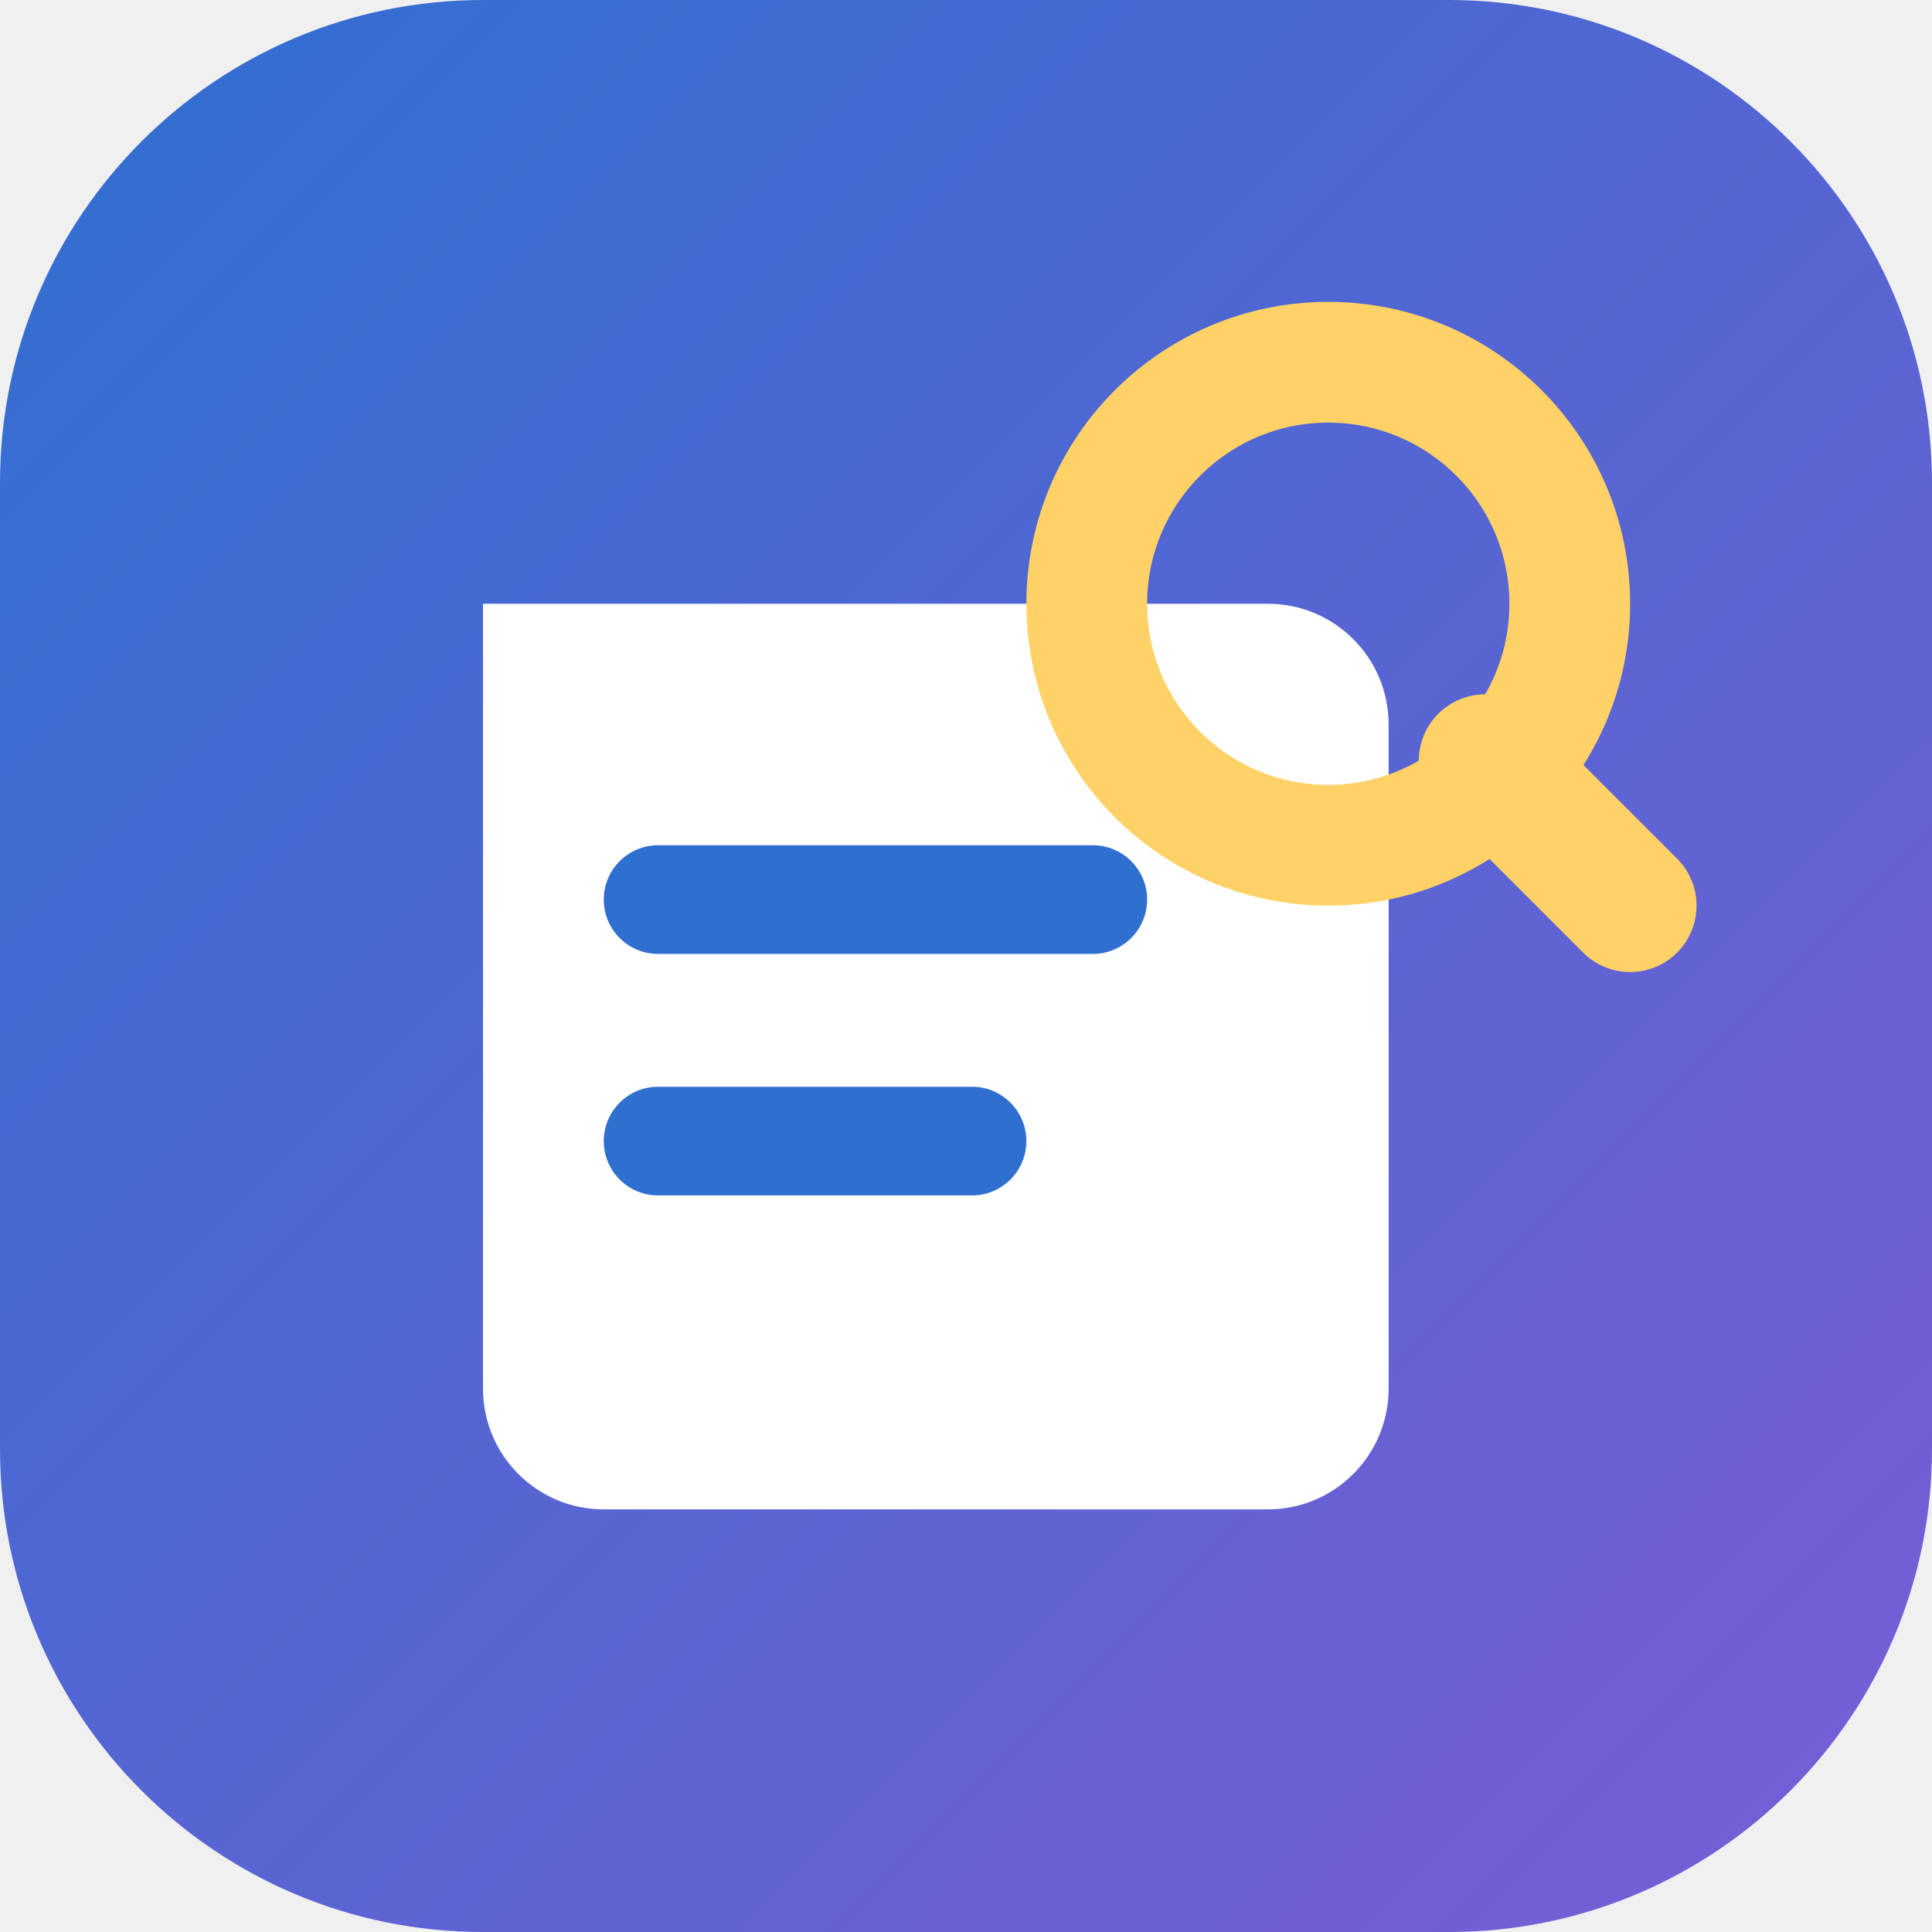
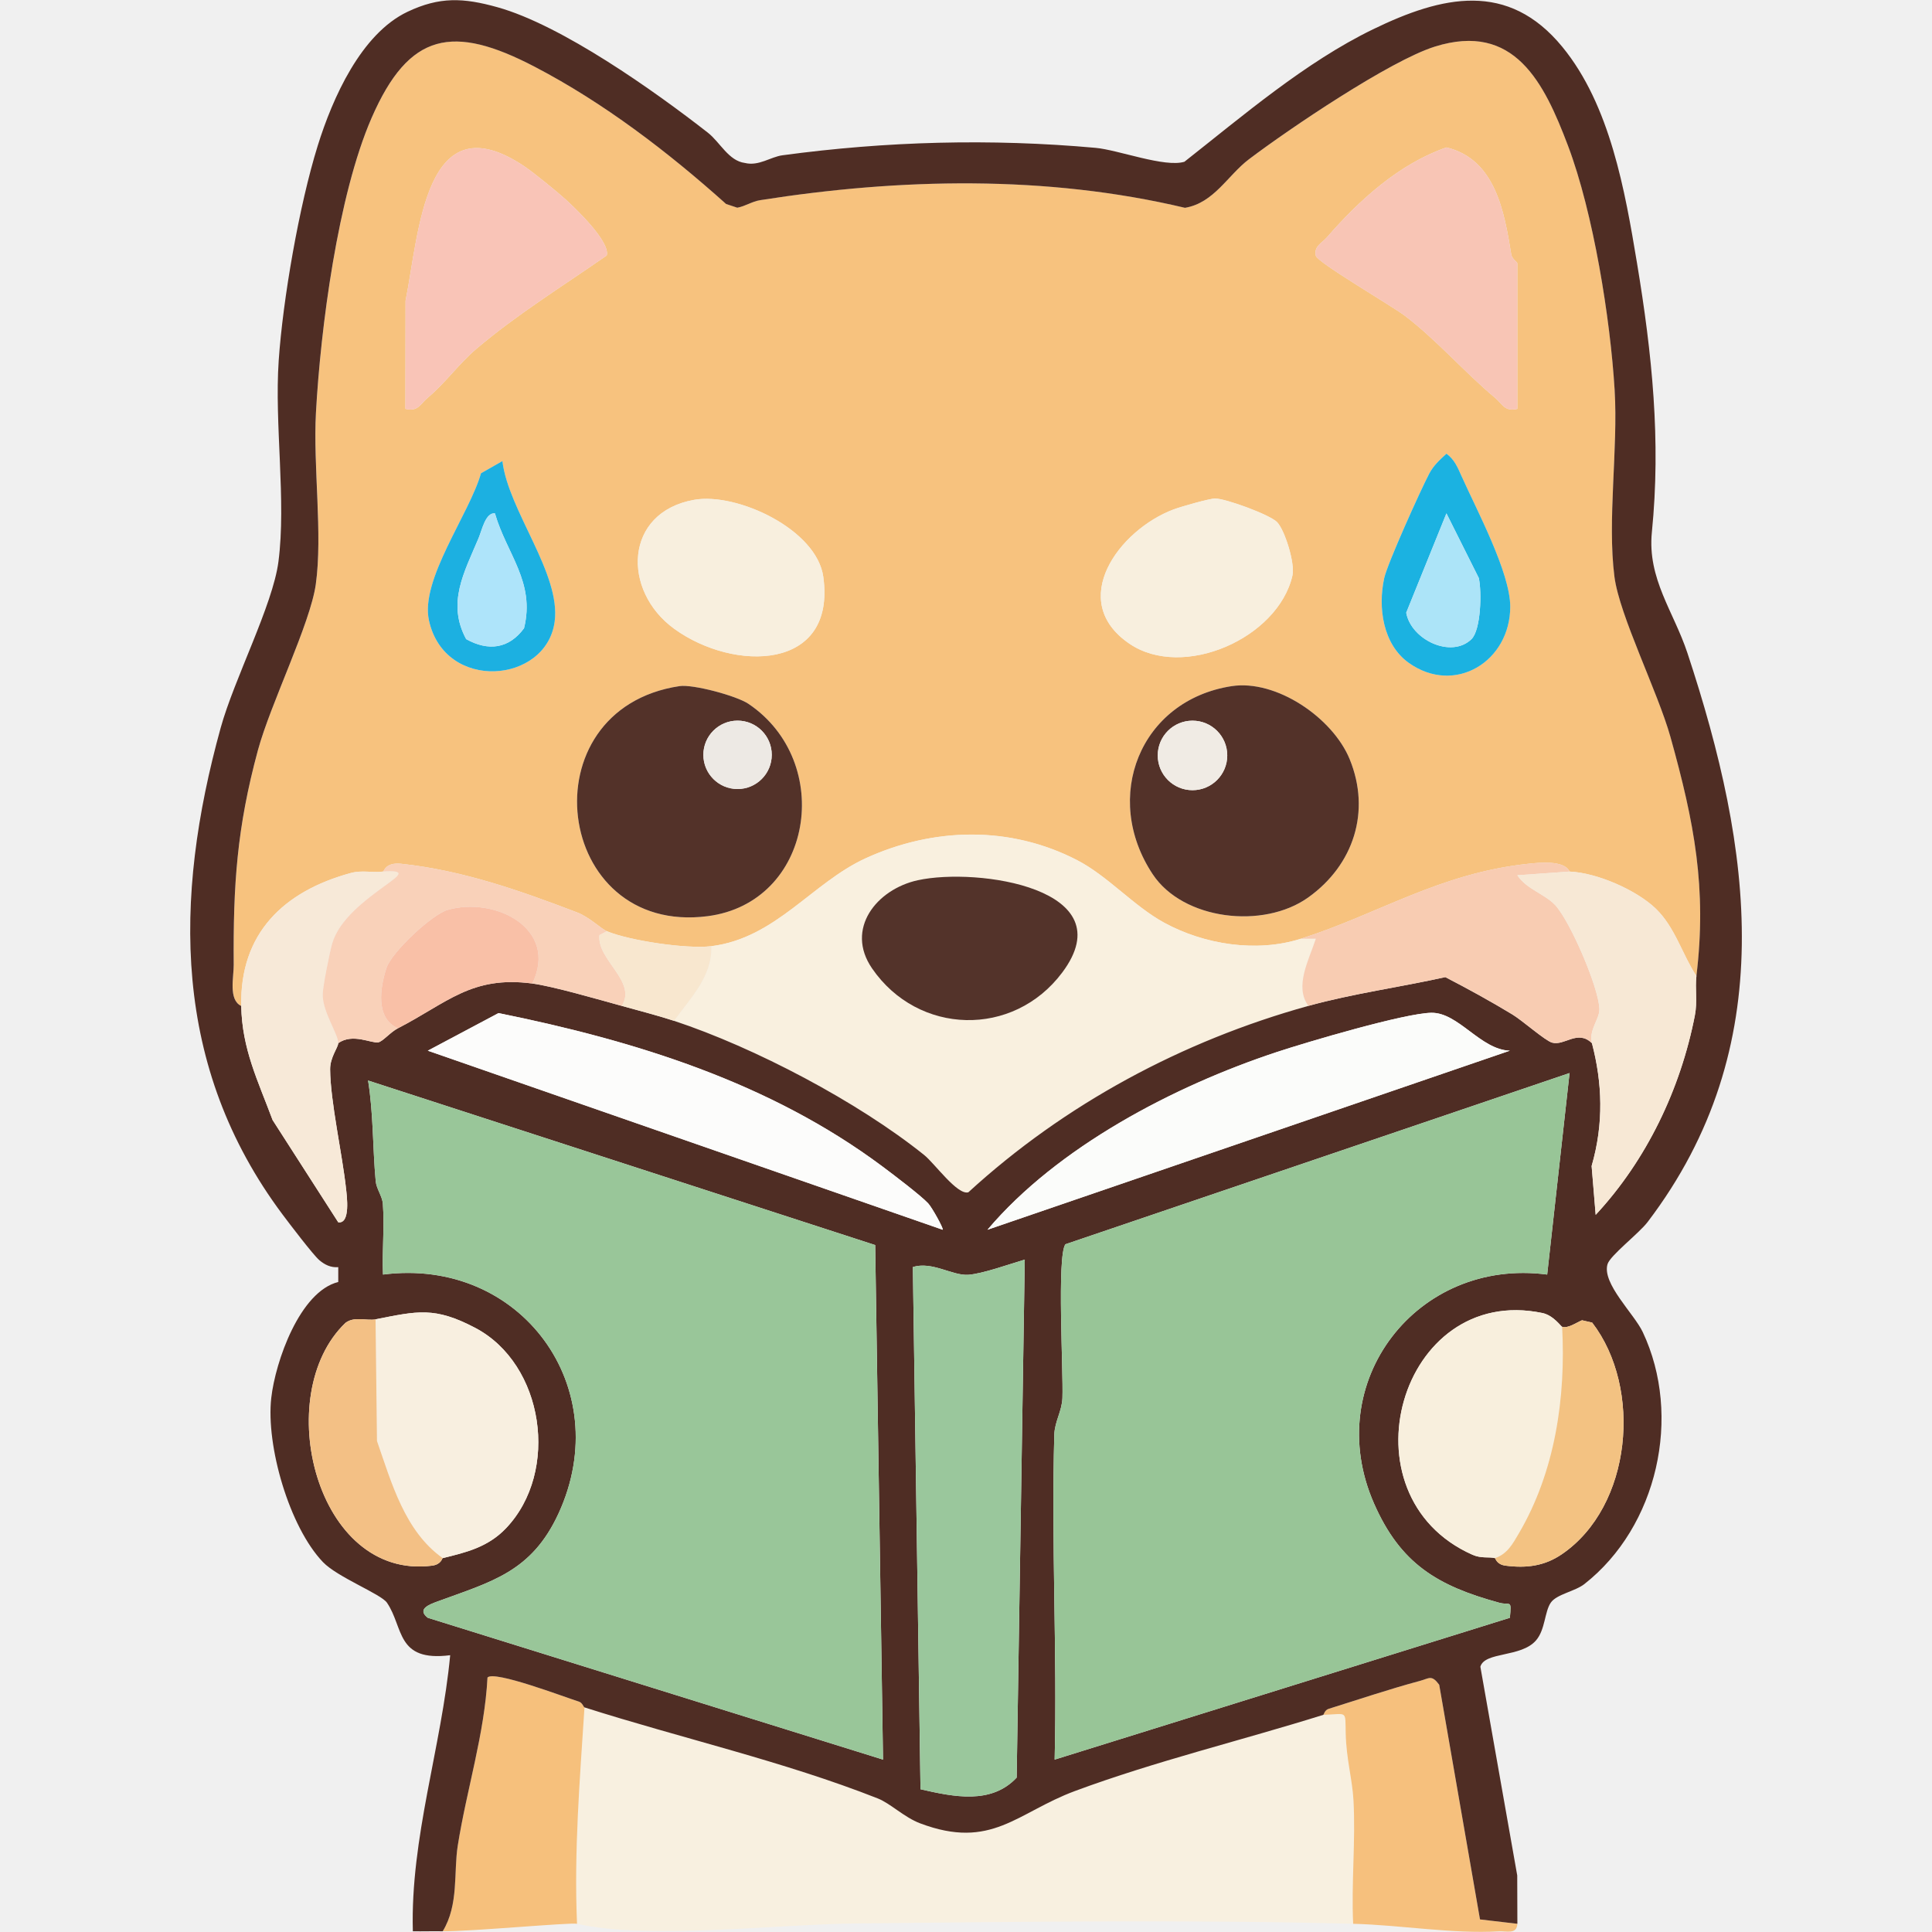
- <svg xmlns="http://www.w3.org/2000/svg" viewBox="0 0 32 32" width="32" height="32">
-   <defs>
-     <linearGradient id="fg" x1="0" y1="0" x2="1" y2="1">
-       <stop offset="0" stop-color="#2f6fd0" />
-       <stop offset="1" stop-color="#7b5cd6" />
-     </linearGradient>
-   </defs>
-   <rect width="32" height="32" rx="8" fill="url(#fg)" />
-   <path d="M8 10h13a2 2 0 0 1 2 2v11a2 2 0 0 1-2 2H10a2 2 0 0 1-2-2V10z" fill="#fff" />
-   <g fill="#2f6fd0">
-     <rect x="10" y="14" width="9" height="1.8" rx="0.9" />
-     <rect x="10" y="18" width="7" height="1.8" rx="0.9" />
-   </g>
-   <circle cx="22" cy="10" r="4" fill="none" stroke="#ffd166" stroke-width="2" />
-   <path d="M24.6 12.6 27 15" stroke="#ffd166" stroke-width="2.2" stroke-linecap="round" />
+ <svg xmlns="http://www.w3.org/2000/svg" t="1790948809537" class="icon" viewBox="0 0 1024 1024" version="1.1" p-id="8569" width="256" height="256">
+   <path d="M701.38 908.902c12.988-0.393 11.588-2.739 11.878 9.822 0.316 13.841 3.499 24.166 4.122 35.49 1.186 21.649-1.212 43.785-0.171 65.434-83.678-2.21-176.435-1.084-263.194-0.188-42.906 0.444-110.575 8.781-148.164 0.188-1.647-38.682 1.502-76.646 3.959-114.705 50.756 16.196 105.609 28.587 155.443 48.256 6.69 2.645 14.012 10.01 22.409 13.184 37.888 14.327 51.285-5.683 82.057-17.101 42.513-15.787 88.346-26.82 131.669-40.388z" fill="#F8F0E0" p-id="8570" />
+   <path d="M309.794 904.943c-2.458 38.059-5.606 76.023-3.959 114.705-3.499-0.802-57.506 4.198-71.194 3.959 8.619-14.106 5.726-31.172 7.979-45.414 4.702-29.687 14.208-59.179 15.753-89.079 3.516-3.891 40.482 10.249 48.427 12.757 1.903 0.606 2.458 2.901 2.995 3.072z" fill="#F6C07C" p-id="8571" />
+   <path d="M701.38 908.902c0.265-0.085 0.7-2.517 2.825-3.183 15.838-4.932 32.546-10.581 48.452-14.831 4.855-1.297 6.101-3.422 10.155 2.065l21.615 124.373 19.789 2.321c-0.222 5.777-5.683 3.772-9.839 4.011-24.789 1.417-51.345-3.328-77.175-4.011-1.033-21.649 1.357-43.793 0.171-65.434-0.623-11.324-3.797-21.649-4.122-35.49-0.29-12.561 1.109-10.214-11.878-9.822z" fill="#F6C07D" p-id="8572" />
+   <path d="M127.846 533.137c-6.861-3.294-3.891-15.266-3.942-21.769-0.324-42.436 1.681-72.636 12.817-113.732 6.699-24.73 27.776-67.089 30.686-87.979 3.721-26.667-1.468-62.447 0.077-90.897 2.432-44.561 11.58-115.209 29.534-156.373 19.849-45.517 43.102-49.63 86.46-27.017 36.676 19.132 70.673 45.184 101.385 72.704l5.939 1.98c4.241-0.751 7.817-3.311 12.092-3.985 74.061-11.674 151.663-13.414 225.203 4.045 15.394-2.569 22.622-17.203 33.911-25.745 21.367-16.162 74.778-52.258 98.517-59.699 42.172-13.218 57.907 19.072 70.545 52.463 13.5 35.661 22.477 91.904 24.747 129.51 1.886 31.309-3.959 68.924-0.102 98.987 2.628 20.548 23.014 61.022 29.705 85.001 12.672 45.372 19.328 80.162 13.739 126.677-7.475-11.315-11.486-26.052-21.598-35.755s-31.002-18.953-45.645-19.618c-2.799-6.212-16.324-4.71-21.931-4.113-47.019 4.992-79.317 26.598-120.457 39.714-23.543 7.501-51.302 3.081-72.55-8.533-16.017-8.747-29.858-24.721-46.02-33.084-35.61-18.415-76.109-17.451-112-1.084-28.45 12.971-47.71 42.359-81.894 46.652-12.911 1.621-43.179-2.884-55.373-7.91-3.063-1.263-9.301-7.484-15.761-9.958C275.627 472.038 245.248 461.303 212.651 457.813c-8.38-0.896-9.062 4.036-9.626 4.113-5.222 0.785-10.999-0.87-17.007 0.759-35.891 9.737-58.914 32.196-58.146 70.434zM214.869 216.704c6.784 1.638 7.859-2.594 11.861-5.931 9.028-7.509 16.708-18.202 25.634-25.788 21.487-18.27 46.148-33.502 69.231-49.596 1.86-7.159-15.881-24.277-21.606-29.508-4.48-4.087-17.118-14.379-21.931-17.621-53.035-35.729-55.851 35.123-63.104 71.177l-0.077 57.267z m589.346 0.009v-77.133c0-0.777-2.816-2.253-3.209-4.702-3.695-22.793-8.491-50.543-34.355-56.73-24.934 8.602-46.208 27.904-63.292 47.582-2.688 3.098-7.142 4.864-5.931 9.865 1.015 3.618 40.098 26.377 47.292 31.838 16.546 12.57 31.991 30.319 47.633 43.341 4.002 3.337 5.069 7.561 11.87 5.931z m-37.572 23.748c-3.61 3.328-6.784 6.127-9.148 10.607-4.651 8.823-22.153 47.659-23.825 55.279-3.43 15.59-0.751 35.226 13.039 44.996 24.491 17.365 53.777-0.913 53.743-29.841-0.026-18.031-17.749-51.149-25.856-69.248-2.057-4.599-3.686-8.687-7.962-11.802z m-500.361 3.934l-11.341 6.451c-6.204 21.751-32.316 56.329-27.588 77.978 8.329 38.153 62.302 33.562 66.637 0.614 3.354-25.506-24.525-58.709-27.708-85.035z m101.623 20.523c-37.154 6.596-38.417 48.145-10.539 68.369 31.625 22.938 85.965 22.477 78.993-27.58-3.499-25.122-45.696-44.834-68.454-40.789z m309.001 11.844c-3.772-3.934-27.273-12.535-32.879-12.544-2.91 0-18.039 4.309-21.897 5.751-29.047 10.854-56.823 48.572-23.484 71.228 28.365 19.268 78.754-2.859 86.366-36.122 1.485-6.494-4.045-24.073-8.107-28.305zM360.166 363.657c-81.681 12.271-66.756 132.412 14.831 121.941 55.885-7.168 67.618-81.621 21.709-112.546-6.374-4.292-29.449-10.462-36.54-9.395z m292.557 0.026c-48.538 7.552-68.804 58.957-41.762 99.686 16.128 24.294 58.624 29.278 82.406 12.314 24.149-17.22 33.306-45.602 22.016-73.233-8.994-22.033-38.946-42.462-62.66-38.767z" fill="#F7C27E" p-id="8573" />
+   <path d="M689.51 497.545h7.91c-3.686 11.315-11.52 25.335-3.951 35.601-66.714 18.517-129.212 52.07-180.207 98.79-5.82 1.664-17.86-15.3-23.415-19.763-35.157-28.237-89.779-56.951-132.582-71.117 8.636-11.836 20.42-23.731 19.78-39.552 34.185-4.292 53.444-33.69 81.894-46.652 35.891-16.358 76.39-17.331 112 1.084 16.171 8.363 30.003 24.337 46.02 33.084 21.248 11.605 49.007 16.034 72.55 8.533z m-203.051-31.002c-21.871 4.796-38.622 25.788-24.269 46.711 24.371 35.516 74.897 36.873 100.838 2.176 33.246-44.476-45.013-55.791-76.57-48.879z" fill="#F9F0DF" p-id="8574" />
+   <path d="M804.215 1019.648l-19.789-2.321-21.615-124.373c-4.062-5.487-5.308-3.362-10.155-2.065-15.906 4.25-32.614 9.899-48.452 14.831-2.125 0.657-2.56 3.098-2.825 3.183-43.332 13.568-89.156 24.602-131.669 40.388-30.763 11.426-44.169 31.428-82.057 17.101-8.405-3.174-15.718-10.547-22.409-13.184-49.835-19.669-104.687-32.068-155.443-48.256-0.538-0.171-1.084-2.475-2.995-3.072-7.945-2.509-44.911-16.649-48.427-12.757-1.545 29.901-11.051 59.392-15.753 89.079-2.261 14.251 0.64 31.309-7.979 45.414-5.257-0.094-10.581 0.077-15.829 0-1.365-49.493 15.206-97.562 19.789-146.321-28.791 3.652-24.55-14.711-33.51-27.827-3.14-4.599-26.214-13.491-33.886-21.487-17.911-18.688-30.31-61.781-27.435-87.074 2.193-19.319 15.138-56.363 35.507-61.423v-7.868c-3.908 0.324-7.168-1.254-10.061-3.729-3.234-2.773-15.718-19.166-19.439-24.149-58.564-78.353-57.899-167.219-32.828-257.946 7.168-25.941 27.614-65.033 30.618-88.047 4.215-32.256-2.167-72.866 0.145-106.65 2.219-32.427 10.837-82.21 20.668-113.818 7.868-25.301 22.989-59.358 47.625-71.04 16.998-8.055 29.568-7.45 47.625-2.415 34.039 9.489 83.166 44.331 111.514 66.475 6.519 5.094 10.991 14.959 19.661 16.077 7.398 1.801 13.585-3.217 19.883-4.07 55.023-7.433 110.336-8.951 165.982-3.942 12.083 1.092 36.659 10.564 47.095 7.373 31.164-24.525 64.034-52.745 99.9-70.178 36.753-17.869 71.578-25.779 100.369 9.25 25.395 30.908 33.271 76.476 39.612 114.654 7.996 48.162 12.732 94.037 7.876 142.583-2.475 24.721 11.58 42.112 18.842 64.068 34.338 103.817 49.536 208.717-21.086 301.568-4.642 6.11-19.951 17.775-21.282 22.409-2.953 10.257 14.097 26.214 18.679 35.917 21.035 44.535 7.851 103.194-30.942 133.589-4.992 3.908-14.729 5.359-17.809 9.873-3.311 4.864-2.893 14.234-7.765 19.925-7.902 9.233-27.221 5.905-29.542 13.995l19.541 110.635 0.077 25.634zM127.846 533.137c0.461 22.955 8.772 39.398 16.631 60.501l34.799 54.204c6.622 0.922 4.523-14.191 4.113-17.963-1.98-18.261-8.294-45.969-8.414-63.121-0.043-6.383 4.25-11.554 4.284-13.833 7.62-5.495 17.681 0.239 21.248-0.461 2.406-0.469 6.374-5.376 10.394-7.45 26.121-13.457 38.989-27.998 71.194-23.731 11.017 1.459 35.217 8.508 47.462 11.87 8.286 2.278 20.156 5.419 27.691 7.91 42.803 14.165 97.425 42.889 132.582 71.117 5.555 4.454 17.596 21.427 23.415 19.763 50.995-46.729 113.493-80.282 180.207-98.79 23.578-6.545 48.674-9.907 72.585-15.258 11.989 6.204 24.064 12.826 35.584 19.823 5.359 3.251 17.289 13.85 20.992 14.899 6.605 1.877 13.542-7.1 21.146 0.316 5.478 20.838 6.366 42.556-0.171 65.092l2.142 25.882c26.957-29.005 44.962-66.62 52.565-105.643 1.468-7.526 0.034-14.208 0.836-20.924 5.598-46.515-1.067-81.306-13.739-126.677-6.699-23.97-27.076-64.452-29.705-85.001-3.849-30.071 1.997-67.686 0.102-98.987-2.27-37.598-11.247-93.85-24.747-129.51-12.638-33.382-28.373-65.673-70.545-52.463-23.74 7.441-77.15 43.529-98.517 59.699-11.29 8.542-18.509 23.168-33.911 25.745-73.54-17.459-151.142-15.718-225.203-4.045-4.275 0.674-7.851 3.234-12.092 3.985l-5.939-1.98c-30.711-27.52-64.708-53.572-101.385-72.704-43.349-22.613-66.603-18.5-86.46 27.017-17.954 41.165-27.102 111.812-29.534 156.373-1.553 28.45 3.635 64.222-0.077 90.897-2.91 20.89-23.979 63.241-30.686 87.979-11.136 41.097-13.133 71.296-12.817 113.732 0.051 6.494-2.91 18.466 3.942 21.769z m371.806 118.656c0.606-0.529-5.709-11.895-7.723-14.02-4.07-4.309-18.33-15.113-24.09-19.422-59.793-44.663-131.234-66.739-203.622-81.391l-37.478 19.925 272.913 94.908zM800.256 556.885c-15.556-0.521-27.204-20.233-41.54-20.087-13.986 0.137-66.167 15.565-82.236 20.89-54.383 18.022-115.951 50.193-153.097 94.106L800.256 556.885z m31.642 11.853L564.685 659.482c-4.582 6.562-1.033 66.901-1.579 81.485-0.265 7.023-4.096 12.476-4.301 19.43-1.647 57.293 1.57 114.953 0.179 172.228l241.28-75.162c0.973-10.103 0.282-6.366-5.717-8.004-32.777-8.943-52.284-20.719-66.261-52.514-28.348-64.478 22.827-130.5 91.75-121.404l11.861-106.803zM463.863 659.908l-268.766-87.211c2.85 17.655 2.389 35.422 4.036 53.308 0.375 4.122 3.49 7.987 3.797 12.032 0.939 12.416-0.478 25.105 0.077 37.504 73.02-9.387 123.733 59.955 93.03 126.635-14.302 31.053-35.507 36.122-64.205 46.66-4.574 1.681-10.897 4.113-5.086 8.627l241.28 75.162-4.147-272.717z m24.021 288.435c17.724 4.062 37.53 8.192 50.97-6.178l4.292-274.551c-8.047 2.364-22.246 7.467-29.85 8.047-8.405 0.64-19.243-7.296-29.466-4.105l4.053 276.779zM199.049 699.264c-4.659 0.913-11.102-1.766-15.932 1.869-39.757 37.999-15.599 136.55 45.833 128.708 4.966-0.631 5.35-3.925 5.692-4.002 12.314-3.029 23.953-5.743 33.579-15.863 28.57-30.054 20.13-86.989-16.35-106.18-21.589-11.358-30.643-8.883-52.83-4.531z m593.306 126.575c0.341 0.085 0.725 3.371 5.692 4.002 11.059 1.408 20.591 0.205 29.798-6.093 37.163-25.395 42.761-87.979 16.043-122.735l-5.385-1.246c-3.098 1.271-7.407 4.446-10.556 3.456-0.606-0.188-4.625-6.084-10.487-7.305-75.631-15.735-107.58 96.836-37.035 128.128 4.753 2.108 8.593 0.964 11.921 1.792z" fill="#4F2D24" p-id="8575" />
+   <path d="M463.863 659.908l4.147 272.717-241.28-75.162c-5.803-4.514 0.521-6.955 5.086-8.627 28.698-10.539 49.911-15.607 64.205-46.66 30.703-66.679-20.011-136.021-93.03-126.635-0.555-12.399 0.862-25.088-0.077-37.504-0.307-4.045-3.413-7.91-3.797-12.032-1.647-17.894-1.178-35.661-4.036-53.308l268.766 87.211z" fill="#99C699" p-id="8576" />
+   <path d="M831.898 568.738l-11.861 106.803c-68.924-9.097-120.098 56.926-91.75 121.404 13.978 31.795 33.485 43.571 66.261 52.514 5.999 1.638 6.69-2.099 5.717 8.004l-241.28 75.162c1.391-57.276-1.818-114.935-0.179-172.228 0.196-6.963 4.036-12.416 4.301-19.43 0.546-14.583-3.004-74.923 1.579-81.485l267.213-90.743z" fill="#98C597" p-id="8577" />
+   <path d="M487.885 948.343l-4.053-276.779c10.231-3.2 21.069 4.745 29.466 4.105 7.603-0.58 21.811-5.683 29.85-8.047l-4.292 274.551c-13.44 14.37-33.246 10.231-50.97 6.178z" fill="#9AC79C" p-id="8578" />
+   <path d="M499.652 651.793L226.739 556.885l37.478-19.925c72.397 14.652 143.838 36.727 203.622 81.391 5.76 4.301 20.019 15.113 24.09 19.422 2.014 2.125 8.32 13.5 7.723 14.02z" fill="#FCFCFB" p-id="8579" />
+   <path d="M800.256 556.885L523.383 651.793c37.146-43.913 98.705-76.083 153.097-94.106 16.077-5.325 68.25-20.753 82.236-20.89 14.327-0.145 25.984 19.567 41.54 20.087z" fill="#FBFCFA" p-id="8580" />
+   <path d="M234.65 825.839c-20.139-14.259-27.153-40.038-34.842-62.063l-0.759-64.512c22.178-4.361 31.241-6.827 52.83 4.531 36.48 19.191 44.919 76.126 16.35 106.18-9.626 10.121-21.257 12.834-33.579 15.863z" fill="#F8EFE0" p-id="8581" />
+   <path d="M827.947 703.223c2.014 37.436-3.678 76.74-22.955 109.542-3.226 5.495-6.101 10.906-12.646 13.073-3.337-0.819-7.177 0.316-11.921-1.792-70.545-31.292-38.596-143.872 37.035-128.128 5.862 1.22 9.882 7.117 10.487 7.305z" fill="#F8EFDD" p-id="8582" />
+   <path d="M831.906 461.943l-27.682 1.971c4.992 7.45 14.268 9.754 19.934 15.667 7.927 8.277 23.603 44.587 23.552 55.535-0.026 5.205-5.734 10.923-3.934 17.792-7.603-7.415-14.541 1.562-21.146-0.316-3.712-1.058-15.642-11.648-20.992-14.899-11.529-6.997-23.595-13.619-35.584-19.823-23.91 5.359-48.998 8.713-72.585 15.258-7.569-10.266 0.273-24.286 3.951-35.593h-7.91c41.139-13.124 73.438-34.739 120.457-39.723 5.615-0.597 19.132-2.099 21.931 4.113z" fill="#F8CCB2" p-id="8583" />
+   <path d="M831.906 461.943c14.643 0.674 35.226 9.634 45.645 19.618s14.123 24.439 21.598 35.755c-0.811 6.716 0.623 13.397-0.836 20.924-7.603 39.014-25.609 76.629-52.565 105.643l-2.142-25.882c6.545-22.537 5.649-44.254 0.171-65.092-1.809-6.869 3.908-12.587 3.934-17.792 0.051-10.957-15.625-47.258-23.552-55.535-5.666-5.914-14.942-8.218-19.934-15.667l27.682-1.971z" fill="#F7E8D5" p-id="8584" />
+   <path d="M202.999 461.943c12.928-0.853 8.431 2.125 1.348 7.287-10.513 7.671-24.661 18.048-28.322 31.01-1.348 4.762-4.966 22.673-4.992 26.965-0.051 9.276 8.311 21.035 8.235 25.719-0.043 2.278-4.335 7.45-4.284 13.833 0.119 17.161 6.434 44.86 8.414 63.121 0.41 3.772 2.509 18.884-4.113 17.963l-34.799-54.204c-7.859-21.103-16.171-37.538-16.631-60.501-0.768-38.238 22.255-60.698 58.146-70.434 6.007-1.63 11.785 0.026 17.007-0.759z" fill="#F7E9D8" p-id="8585" />
+   <path d="M321.664 493.585l-3.925 2.039c-1.493 13.124 20.07 24.499 11.836 37.513-12.245-3.362-36.446-10.402-47.462-11.87 14.123-29.022-19.661-46.259-44.919-38.989-8.081 2.33-29.585 22.178-32.41 30.882-3.319 10.231-5.931 26.522 6.127 31.838-4.019 2.065-7.987 6.972-10.394 7.45-3.567 0.7-13.628-5.026-21.248 0.461 0.085-4.685-8.286-16.444-8.235-25.719 0.026-4.284 3.644-22.195 4.992-26.965 3.661-12.954 17.809-23.339 28.322-31.01 7.074-5.163 11.58-8.141-1.348-7.287 0.563-0.085 1.246-5.009 9.626-4.113 32.589 3.482 62.976 14.217 93.278 25.805 6.46 2.475 12.698 8.695 15.761 9.958z" fill="#F9D1B9" p-id="8586" />
+   <path d="M199.049 699.264l0.759 64.512c7.689 22.025 14.703 47.804 34.842 62.063-0.341 0.085-0.725 3.371-5.692 4.002-61.44 7.842-85.589-90.709-45.833-128.708 4.821-3.635 11.273-0.956 15.932-1.869z" fill="#F3C085" p-id="8587" />
+   <path d="M792.354 825.839c6.545-2.159 9.421-7.578 12.646-13.073 19.277-32.802 24.969-72.107 22.955-109.542 3.14 0.99 7.458-2.185 10.556-3.456l5.385 1.246c26.718 34.756 21.12 97.34-16.043 122.735-9.216 6.298-18.748 7.501-29.798 6.093-4.966-0.631-5.35-3.925-5.692-4.002z" fill="#F3C282" p-id="8588" />
+   <path d="M282.112 521.276c-32.205-4.267-45.073 10.283-71.194 23.731-12.066-5.316-9.446-21.606-6.127-31.838 2.825-8.704 24.329-28.553 32.41-30.882 25.25-7.279 59.042 9.967 44.919 38.989z" fill="#F9C0A7" p-id="8589" />
+   <path d="M377.037 501.495c0.64 15.829-11.136 27.725-19.78 39.552-7.535-2.492-19.396-5.632-27.691-7.91 8.235-13.013-13.329-24.388-11.836-37.513l3.925-2.039c12.194 5.026 42.462 9.532 55.373 7.91z" fill="#F8E7CF" p-id="8590" />
+   <path d="M652.723 363.682c23.714-3.686 53.666 16.742 62.66 38.767 11.281 27.631 2.125 56.013-22.016 73.233-23.782 16.964-66.287 11.981-82.406-12.314-27.034-40.73-6.775-92.143 41.762-99.686z m-2.253 36.71c0-10.172-8.252-18.423-18.423-18.423s-18.423 8.252-18.423 18.423 8.252 18.423 18.423 18.423 18.423-8.252 18.423-18.423zM360.166 363.657c7.091-1.067 30.165 5.103 36.54 9.395 45.909 30.925 34.176 105.378-21.709 112.546-81.587 10.47-96.512-109.67-14.831-121.941z m48.879 36.42c0-10.01-8.115-18.125-18.125-18.125s-18.125 8.115-18.125 18.125 8.115 18.125 18.125 18.125 18.125-8.115 18.125-18.125z" fill="#533229" p-id="8591" />
+   <path d="M214.869 216.704l0.077-57.267c7.253-36.053 10.069-106.906 63.104-71.177 4.813 3.243 17.451 13.534 21.931 17.621 5.726 5.231 23.475 22.357 21.606 29.508-23.074 16.094-47.744 31.326-69.231 49.596-8.926 7.586-16.606 18.27-25.634 25.788-4.002 3.328-5.077 7.569-11.861 5.931z" fill="#F9C4B7" p-id="8592" />
+   <path d="M804.215 216.713c-6.801 1.621-7.859-2.603-11.87-5.931-15.642-13.013-31.095-30.771-47.633-43.341-7.194-5.461-46.276-28.22-47.292-31.838-1.212-5.001 3.243-6.767 5.931-9.865 17.084-19.678 38.357-38.98 63.292-47.582 25.873 6.187 30.669 33.937 34.355 56.73 0.393 2.441 3.209 3.925 3.209 4.702v77.133z" fill="#F8C5B5" p-id="8593" />
+   <path d="M367.906 264.917c22.758-4.045 64.956 15.676 68.454 40.789 6.972 50.048-47.369 50.509-78.993 27.58-27.878-20.224-26.615-61.773 10.539-68.369zM676.907 276.762c4.062 4.241 9.591 21.811 8.107 28.305-7.603 33.254-58.001 55.381-86.366 36.122-33.348-22.647-5.564-60.373 23.484-71.228 3.857-1.442 18.978-5.751 21.897-5.751 5.606 0 29.107 8.61 32.879 12.544z" fill="#F8EFDE" p-id="8594" />
+   <path d="M766.643 240.461c4.275 3.115 5.897 7.202 7.962 11.802 8.107 18.099 25.83 51.217 25.856 69.248 0.034 28.928-29.252 47.206-53.743 29.841-13.79-9.779-16.469-29.406-13.039-44.996 1.681-7.62 19.183-46.455 23.825-55.279 2.364-4.489 5.538-7.279 9.148-10.607z m13.269 98.295c5.009-4.898 5.53-25.028 3.874-32.401l-17.143-34.261-21.316 52.668c2.586 14.37 23.91 24.431 34.586 13.995z" fill="#1BB2E1" p-id="8595" />
+   <path d="M266.283 244.395c3.183 26.334 31.061 59.529 27.708 85.035-4.335 32.947-58.308 37.547-66.637-0.614-4.727-21.641 21.385-56.226 27.588-77.978l11.341-6.451z m-19.2 94.362c11.785 6.554 22.665 5.103 30.66-5.769 6.059-24.533-9.19-39.305-15.428-60.894-4.958-0.572-6.878 8.9-8.644 13.099-7.663 18.227-16.93 34.389-6.596 53.564z" fill="#1CB0E1" p-id="8596" />
+   <path d="M486.46 466.543c31.556-6.912 109.815 4.403 76.57 48.879-25.941 34.705-76.467 33.34-100.838-2.176-14.353-20.915 2.398-41.916 24.269-46.711z" fill="#53332A" p-id="8597" />
+   <path d="M632.047 400.393m-18.423 0a18.423 18.423 0 1 0 36.847 0 18.423 18.423 0 1 0-36.847 0Z" fill="#F0EBE4" p-id="8598" />
+   <path d="M390.921 400.077m-18.125 0a18.125 18.125 0 1 0 36.25 0 18.125 18.125 0 1 0-36.25 0Z" fill="#EDE9E4" p-id="8599" />
+   <path d="M779.913 338.756c-10.667 10.436-31.991 0.367-34.586-13.995l21.316-52.668 17.143 34.261c1.647 7.373 1.135 27.503-3.874 32.401z" fill="#ACE4F8" p-id="8600" />
+   <path d="M247.083 338.756c-10.334-19.174-1.067-35.337 6.596-53.564 1.766-4.198 3.686-13.662 8.644-13.099 6.238 21.589 21.478 36.361 15.428 60.894-8.004 10.863-18.876 12.322-30.66 5.769z" fill="#AEE4FA" p-id="8601" />
</svg>
